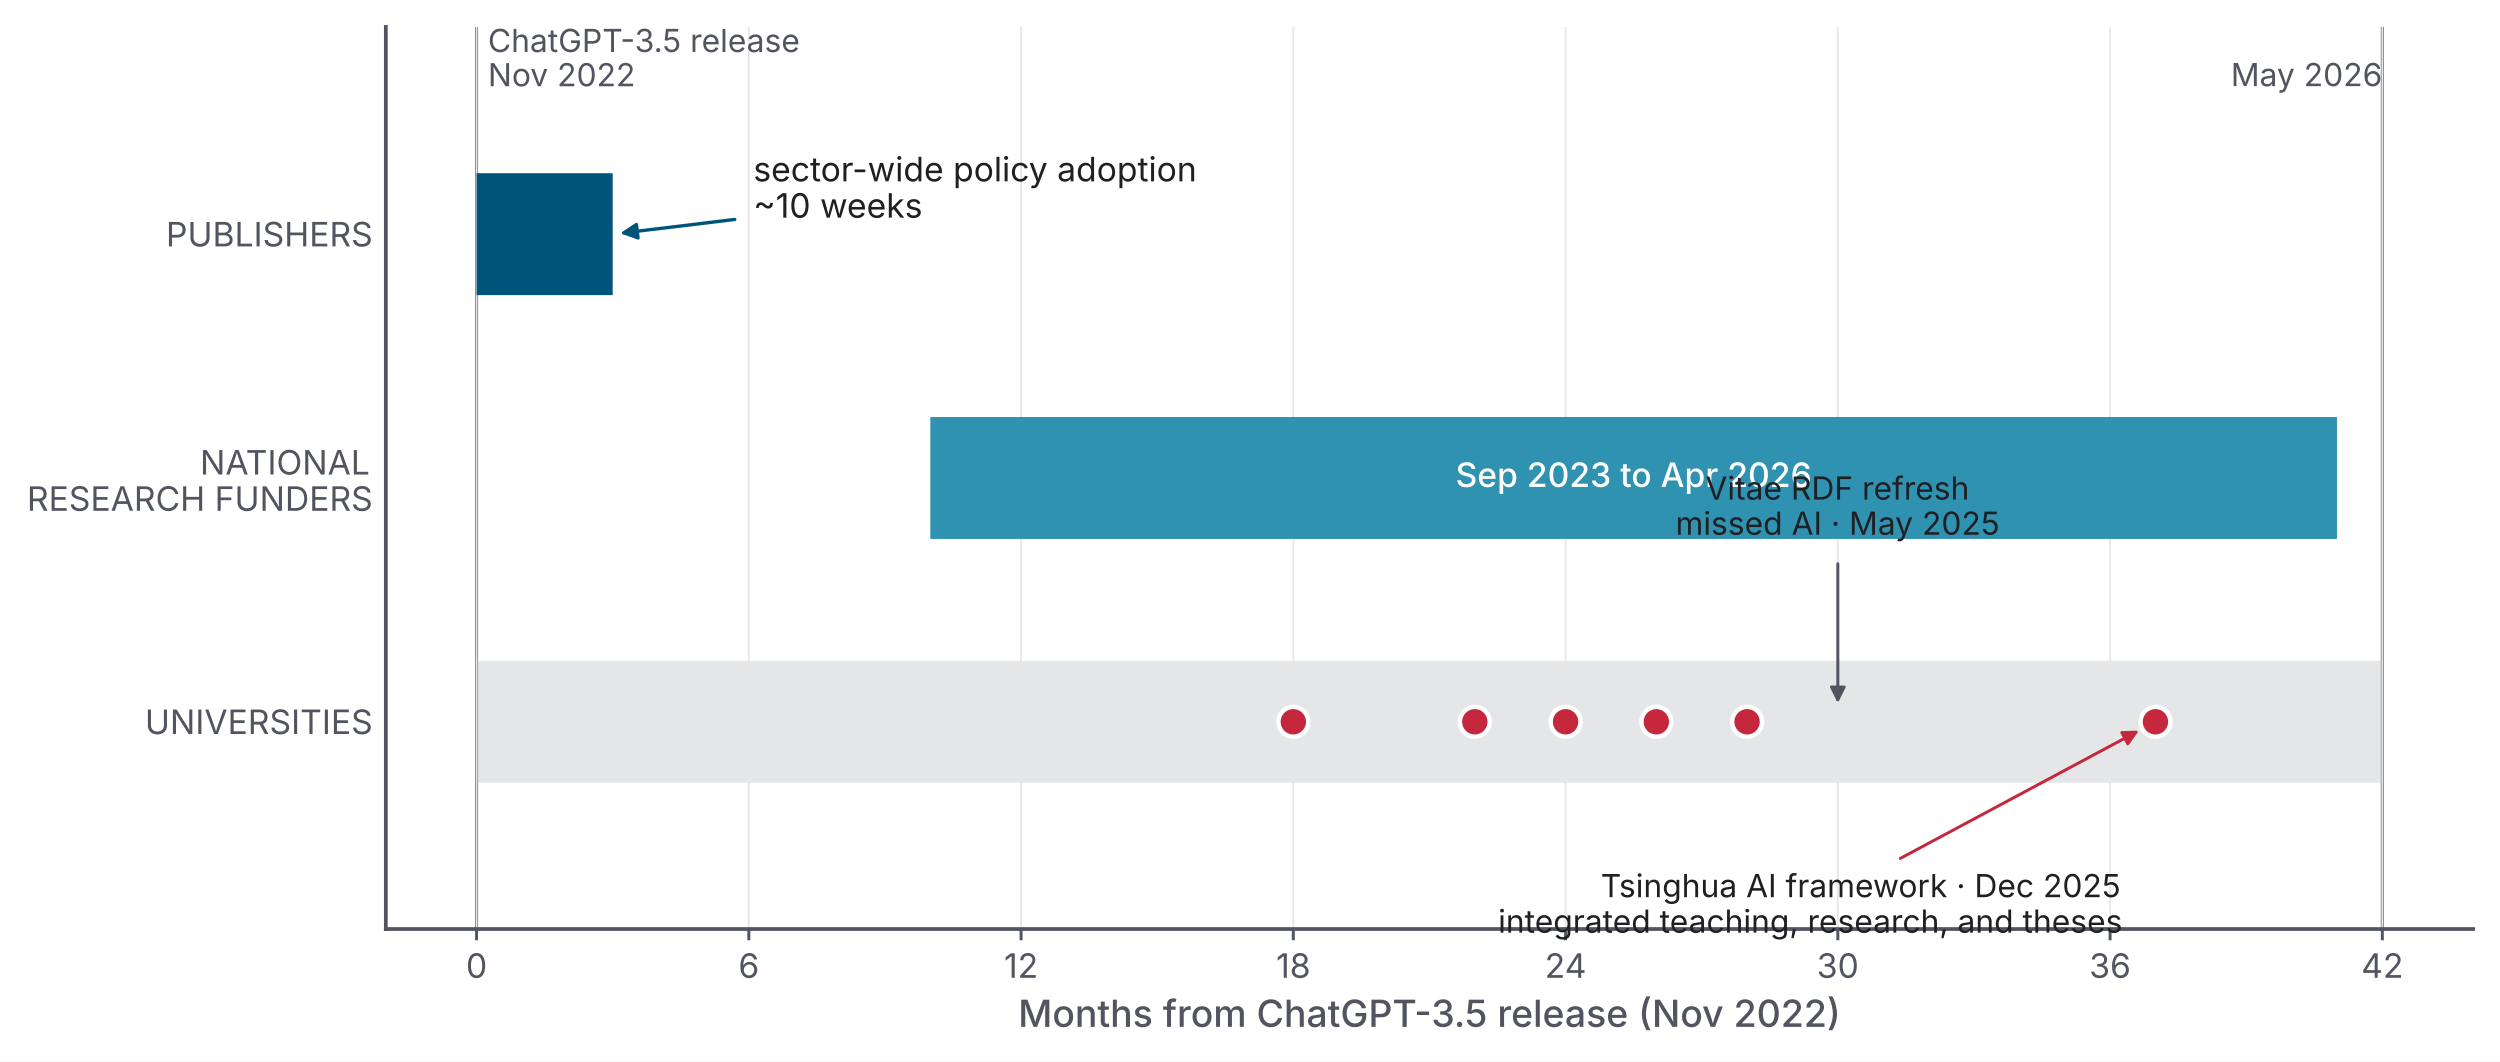
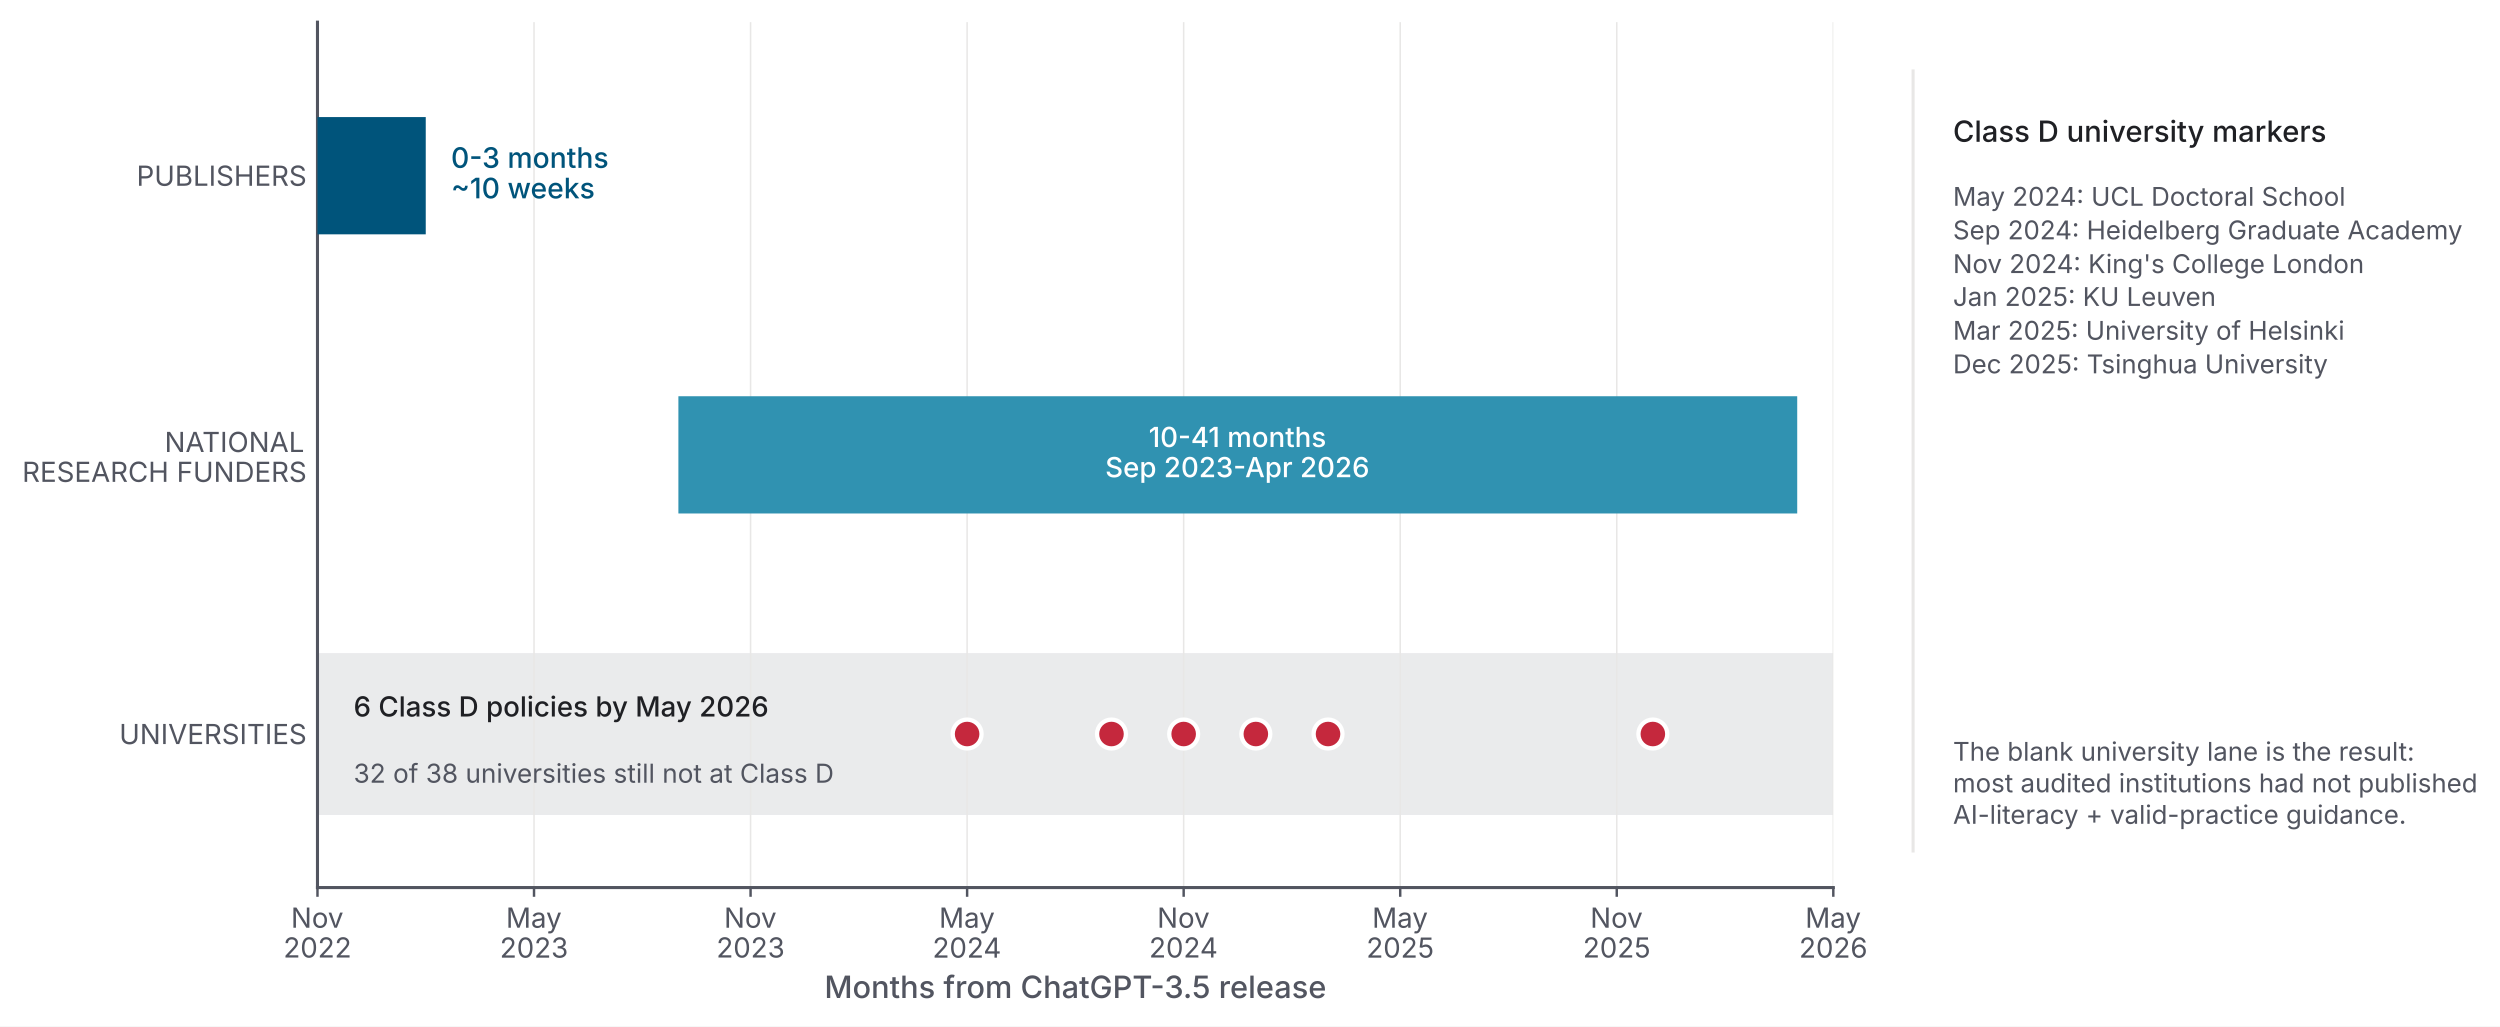
- <svg xmlns="http://www.w3.org/2000/svg" xmlns:xlink="http://www.w3.org/1999/xlink" width="668.345pt" height="283.764pt" viewBox="0 0 668.345 283.764" version="1.1">
+ <svg xmlns="http://www.w3.org/2000/svg" xmlns:xlink="http://www.w3.org/1999/xlink" width="812.229pt" height="333.488pt" viewBox="0 0 812.229 333.488" version="1.1">
  <defs>
    <style type="text/css">*{stroke-linejoin: round; stroke-linecap: butt}</style>
  </defs>
  <g id="figure_1">
    <g id="patch_1">
-       <path d="M 0 283.764  L 668.345 283.764  L 668.345 0  L 0 0  z " style="fill: #ffffff" />
+       <path d="M 0 333.488  L 812.229 333.488  L 812.229 0  L 0 0  z " style="fill: #ffffff" />
    </g>
    <g id="axes_1">
      <g id="patch_2">
-         <path d="M 103.145 248.364  L 661.145 248.364  L 661.145 7.2  L 103.145 7.2  z " style="fill: #ffffff" />
-       </g>
-       <g id="line2d_1">
-         <path d="M 127.406 248.364  L 127.406 7.2  " clip-path="url(#p6d079032eb)" style="fill: none; stroke: #525560; stroke-width: 0.8; stroke-linecap: square" />
-       </g>
-       <g id="line2d_2">
-         <path d="M 636.885 248.364  L 636.885 7.2  " clip-path="url(#p6d079032eb)" style="fill: none; stroke: #525560; stroke-width: 0.8; stroke-linecap: square" />
+         <path d="M 103.145 288.36  L 595.625 288.36  L 595.625 7.2  L 103.145 7.2  z " style="fill: #ffffff" />
      </g>
      <g id="patch_3">
-         <path d="M 127.406 209.256  L 636.885 209.256  L 636.885 176.667  L 127.406 176.667  z " clip-path="url(#p6d079032eb)" style="fill: #a8aab1; opacity: 0.3" />
+         <path d="M 103.145 264.779  L 595.625 264.779  L 595.625 212.175  L 103.145 212.175  z " clip-path="url(#p0b6b07b1da)" style="fill: #a8aab1; opacity: 0.24" />
      </g>
      <g id="matplotlib.axis_1">
        <g id="xtick_1">
+           <g id="line2d_1">
+             <path d="M 103.145 288.36  L 103.145 7.2  " clip-path="url(#p0b6b07b1da)" style="fill: none; stroke: #e8e7e6; stroke-width: 0.5; stroke-linecap: square" />
+           </g>
+           <g id="line2d_2">
+             <defs>
+               <path id="m2875b64fb2" d="M 0 0  L 0 3  " style="stroke: #525560; stroke-width: 0.8" />
+             </defs>
+             <g>
+               <use xlink:href="#m2875b64fb2" x="103.145" y="288.36" style="fill: #525560; stroke: #525560; stroke-width: 0.8" />
+             </g>
+           </g>
+           <g id="text_1">
+             <text style="font-size: 9px; font-family: 'Inter', 'Helvetica Neue', 'Helvetica', 'Arial', 'DejaVu Sans'; fill: #525560" transform="translate(94.52727 301.4075)">Nov</text>
+             <text style="font-size: 9px; font-family: 'Inter', 'Helvetica Neue', 'Helvetica', 'Arial', 'DejaVu Sans'; fill: #525560" transform="translate(92.07336 311.1011)">2022</text>
+           </g>
+         </g>
+         <g id="xtick_2">
          <g id="line2d_3">
-             <path d="M 127.406 248.364  L 127.406 7.2  " clip-path="url(#p6d079032eb)" style="fill: none; stroke: #e8e7e6; stroke-width: 0.5; stroke-linecap: square" />
+             <path d="M 173.5 288.36  L 173.5 7.2  " clip-path="url(#p0b6b07b1da)" style="fill: none; stroke: #e8e7e6; stroke-width: 0.5; stroke-linecap: square" />
          </g>
          <g id="line2d_4">
-             <defs>
-               <path id="m518f8dfc91" d="M 0 0  L 0 3  " style="stroke: #525560; stroke-width: 0.8" />
-             </defs>
-             <g>
-               <use xlink:href="#m518f8dfc91" x="127.406" y="248.364" style="fill: #525560; stroke: #525560; stroke-width: 0.8" />
-             </g>
-           </g>
-           <g id="text_1">
-             <text style="font-size: 9px; font-family: 'Inter', 'Helvetica Neue', 'Helvetica', 'Arial', 'DejaVu Sans'; text-anchor: middle; fill: #525560" x="127.406" y="261.411" transform="rotate(-0 127.4063 261.4115)">0</text>
-           </g>
-         </g>
-         <g id="xtick_2">
+             <g>
+               <use xlink:href="#m2875b64fb2" x="173.5" y="288.36" style="fill: #525560; stroke: #525560; stroke-width: 0.8" />
+             </g>
+           </g>
+           <g id="text_2">
+             <text style="font-size: 9px; font-family: 'Inter', 'Helvetica Neue', 'Helvetica', 'Arial', 'DejaVu Sans'; fill: #525560" transform="translate(164.3788 301.4075)">May</text>
+             <text style="font-size: 9px; font-family: 'Inter', 'Helvetica Neue', 'Helvetica', 'Arial', 'DejaVu Sans'; fill: #525560" transform="translate(162.3925 311.1362)">2023</text>
+           </g>
+         </g>
+         <g id="xtick_3">
          <g id="line2d_5">
-             <path d="M 200.189 248.364  L 200.189 7.2  " clip-path="url(#p6d079032eb)" style="fill: none; stroke: #e8e7e6; stroke-width: 0.5; stroke-linecap: square" />
+             <path d="M 243.854 288.36  L 243.854 7.2  " clip-path="url(#p0b6b07b1da)" style="fill: none; stroke: #e8e7e6; stroke-width: 0.5; stroke-linecap: square" />
          </g>
          <g id="line2d_6">
            <g>
-               <use xlink:href="#m518f8dfc91" x="200.189" y="248.364" style="fill: #525560; stroke: #525560; stroke-width: 0.8" />
-             </g>
-           </g>
-           <g id="text_2">
-             <text style="font-size: 9px; font-family: 'Inter', 'Helvetica Neue', 'Helvetica', 'Arial', 'DejaVu Sans'; text-anchor: middle; fill: #525560" x="200.189" y="261.411" transform="rotate(-0 200.1889 261.4115)">6</text>
-           </g>
-         </g>
-         <g id="xtick_3">
+               <use xlink:href="#m2875b64fb2" x="243.854" y="288.36" style="fill: #525560; stroke: #525560; stroke-width: 0.8" />
+             </g>
+           </g>
+           <g id="text_3">
+             <text style="font-size: 9px; font-family: 'Inter', 'Helvetica Neue', 'Helvetica', 'Arial', 'DejaVu Sans'; fill: #525560" transform="translate(235.2358 301.4075)">Nov</text>
+             <text style="font-size: 9px; font-family: 'Inter', 'Helvetica Neue', 'Helvetica', 'Arial', 'DejaVu Sans'; fill: #525560" transform="translate(232.7468 311.1011)">2023</text>
+           </g>
+         </g>
+         <g id="xtick_4">
          <g id="line2d_7">
-             <path d="M 272.972 248.364  L 272.972 7.2  " clip-path="url(#p6d079032eb)" style="fill: none; stroke: #e8e7e6; stroke-width: 0.5; stroke-linecap: square" />
+             <path d="M 314.208 288.36  L 314.208 7.2  " clip-path="url(#p0b6b07b1da)" style="fill: none; stroke: #e8e7e6; stroke-width: 0.5; stroke-linecap: square" />
          </g>
          <g id="line2d_8">
            <g>
-               <use xlink:href="#m518f8dfc91" x="272.972" y="248.364" style="fill: #525560; stroke: #525560; stroke-width: 0.8" />
-             </g>
-           </g>
-           <g id="text_3">
-             <text style="font-size: 9px; font-family: 'Inter', 'Helvetica Neue', 'Helvetica', 'Arial', 'DejaVu Sans'; text-anchor: middle; fill: #525560" x="272.972" y="261.411" transform="rotate(-0 272.9716 261.4115)">12</text>
-           </g>
-         </g>
-         <g id="xtick_4">
+               <use xlink:href="#m2875b64fb2" x="314.208" y="288.36" style="fill: #525560; stroke: #525560; stroke-width: 0.8" />
+             </g>
+           </g>
+           <g id="text_4">
+             <text style="font-size: 9px; font-family: 'Inter', 'Helvetica Neue', 'Helvetica', 'Arial', 'DejaVu Sans'; fill: #525560" transform="translate(305.0874 301.4075)">May</text>
+             <text style="font-size: 9px; font-family: 'Inter', 'Helvetica Neue', 'Helvetica', 'Arial', 'DejaVu Sans'; fill: #525560" transform="translate(302.9738 311.1362)">2024</text>
+           </g>
+         </g>
+         <g id="xtick_5">
          <g id="line2d_9">
-             <path d="M 345.754 248.364  L 345.754 7.2  " clip-path="url(#p6d079032eb)" style="fill: none; stroke: #e8e7e6; stroke-width: 0.5; stroke-linecap: square" />
+             <path d="M 384.563 288.36  L 384.563 7.2  " clip-path="url(#p0b6b07b1da)" style="fill: none; stroke: #e8e7e6; stroke-width: 0.5; stroke-linecap: square" />
          </g>
          <g id="line2d_10">
            <g>
-               <use xlink:href="#m518f8dfc91" x="345.754" y="248.364" style="fill: #525560; stroke: #525560; stroke-width: 0.8" />
-             </g>
-           </g>
-           <g id="text_4">
-             <text style="font-size: 9px; font-family: 'Inter', 'Helvetica Neue', 'Helvetica', 'Arial', 'DejaVu Sans'; text-anchor: middle; fill: #525560" x="345.754" y="261.411" transform="rotate(-0 345.7542 261.4115)">18</text>
-           </g>
-         </g>
-         <g id="xtick_5">
+               <use xlink:href="#m2875b64fb2" x="384.563" y="288.36" style="fill: #525560; stroke: #525560; stroke-width: 0.8" />
+             </g>
+           </g>
+           <g id="text_5">
+             <text style="font-size: 9px; font-family: 'Inter', 'Helvetica Neue', 'Helvetica', 'Arial', 'DejaVu Sans'; fill: #525560" transform="translate(375.9444 301.4075)">Nov</text>
+             <text style="font-size: 9px; font-family: 'Inter', 'Helvetica Neue', 'Helvetica', 'Arial', 'DejaVu Sans'; fill: #525560" transform="translate(373.3281 311.1011)">2024</text>
+           </g>
+         </g>
+         <g id="xtick_6">
          <g id="line2d_11">
-             <path d="M 418.537 248.364  L 418.537 7.2  " clip-path="url(#p6d079032eb)" style="fill: none; stroke: #e8e7e6; stroke-width: 0.5; stroke-linecap: square" />
+             <path d="M 454.917 288.36  L 454.917 7.2  " clip-path="url(#p0b6b07b1da)" style="fill: none; stroke: #e8e7e6; stroke-width: 0.5; stroke-linecap: square" />
          </g>
          <g id="line2d_12">
            <g>
-               <use xlink:href="#m518f8dfc91" x="418.537" y="248.364" style="fill: #525560; stroke: #525560; stroke-width: 0.8" />
-             </g>
-           </g>
-           <g id="text_5">
-             <text style="font-size: 9px; font-family: 'Inter', 'Helvetica Neue', 'Helvetica', 'Arial', 'DejaVu Sans'; text-anchor: middle; fill: #525560" x="418.537" y="261.411" transform="rotate(-0 418.5368 261.4115)">24</text>
-           </g>
-         </g>
-         <g id="xtick_6">
+               <use xlink:href="#m2875b64fb2" x="454.917" y="288.36" style="fill: #525560; stroke: #525560; stroke-width: 0.8" />
+             </g>
+           </g>
+           <g id="text_6">
+             <text style="font-size: 9px; font-family: 'Inter', 'Helvetica Neue', 'Helvetica', 'Arial', 'DejaVu Sans'; fill: #525560" transform="translate(445.796 301.4075)">May</text>
+             <text style="font-size: 9px; font-family: 'Inter', 'Helvetica Neue', 'Helvetica', 'Arial', 'DejaVu Sans'; fill: #525560" transform="translate(443.9193 311.1362)">2025</text>
+           </g>
+         </g>
+         <g id="xtick_7">
          <g id="line2d_13">
-             <path d="M 491.319 248.364  L 491.319 7.2  " clip-path="url(#p6d079032eb)" style="fill: none; stroke: #e8e7e6; stroke-width: 0.5; stroke-linecap: square" />
+             <path d="M 525.271 288.36  L 525.271 7.2  " clip-path="url(#p0b6b07b1da)" style="fill: none; stroke: #e8e7e6; stroke-width: 0.5; stroke-linecap: square" />
          </g>
          <g id="line2d_14">
            <g>
-               <use xlink:href="#m518f8dfc91" x="491.319" y="248.364" style="fill: #525560; stroke: #525560; stroke-width: 0.8" />
-             </g>
-           </g>
-           <g id="text_6">
-             <text style="font-size: 9px; font-family: 'Inter', 'Helvetica Neue', 'Helvetica', 'Arial', 'DejaVu Sans'; text-anchor: middle; fill: #525560" x="491.319" y="261.411" transform="rotate(-0 491.3194 261.4115)">30</text>
-           </g>
-         </g>
-         <g id="xtick_7">
+               <use xlink:href="#m2875b64fb2" x="525.271" y="288.36" style="fill: #525560; stroke: #525560; stroke-width: 0.8" />
+             </g>
+           </g>
+           <g id="text_7">
+             <text style="font-size: 9px; font-family: 'Inter', 'Helvetica Neue', 'Helvetica', 'Arial', 'DejaVu Sans'; fill: #525560" transform="translate(516.653 301.4075)">Nov</text>
+             <text style="font-size: 9px; font-family: 'Inter', 'Helvetica Neue', 'Helvetica', 'Arial', 'DejaVu Sans'; fill: #525560" transform="translate(514.2736 311.1011)">2025</text>
+           </g>
+         </g>
+         <g id="xtick_8">
          <g id="line2d_15">
-             <path d="M 564.102 248.364  L 564.102 7.2  " clip-path="url(#p6d079032eb)" style="fill: none; stroke: #e8e7e6; stroke-width: 0.5; stroke-linecap: square" />
+             <path d="M 595.625 288.36  L 595.625 7.2  " clip-path="url(#p0b6b07b1da)" style="fill: none; stroke: #e8e7e6; stroke-width: 0.5; stroke-linecap: square" />
          </g>
          <g id="line2d_16">
            <g>
-               <use xlink:href="#m518f8dfc91" x="564.102" y="248.364" style="fill: #525560; stroke: #525560; stroke-width: 0.8" />
-             </g>
-           </g>
-           <g id="text_7">
-             <text style="font-size: 9px; font-family: 'Inter', 'Helvetica Neue', 'Helvetica', 'Arial', 'DejaVu Sans'; text-anchor: middle; fill: #525560" x="564.102" y="261.411" transform="rotate(-0 564.102 261.4115)">36</text>
-           </g>
-         </g>
-         <g id="xtick_8">
-           <g id="line2d_17">
-             <path d="M 636.885 248.364  L 636.885 7.2  " clip-path="url(#p6d079032eb)" style="fill: none; stroke: #e8e7e6; stroke-width: 0.5; stroke-linecap: square" />
-           </g>
-           <g id="line2d_18">
-             <g>
-               <use xlink:href="#m518f8dfc91" x="636.885" y="248.364" style="fill: #525560; stroke: #525560; stroke-width: 0.8" />
+               <use xlink:href="#m2875b64fb2" x="595.625" y="288.36" style="fill: #525560; stroke: #525560; stroke-width: 0.8" />
            </g>
          </g>
          <g id="text_8">
-             <text style="font-size: 9px; font-family: 'Inter', 'Helvetica Neue', 'Helvetica', 'Arial', 'DejaVu Sans'; text-anchor: middle; fill: #525560" x="636.885" y="261.411" transform="rotate(-0 636.8846 261.4115)">42</text>
+             <text style="font-size: 9px; font-family: 'Inter', 'Helvetica Neue', 'Helvetica', 'Arial', 'DejaVu Sans'; fill: #525560" transform="translate(586.5045 301.4075)">May</text>
+             <text style="font-size: 9px; font-family: 'Inter', 'Helvetica Neue', 'Helvetica', 'Arial', 'DejaVu Sans'; fill: #525560" transform="translate(584.507 311.1362)">2026</text>
          </g>
        </g>
        <g id="text_9">
-           <text style="font-weight: 500; font-size: 10px; font-family: 'Inter', 'Helvetica Neue', 'Helvetica', 'Arial', 'DejaVu Sans'; text-anchor: middle; fill: #525560" x="382.145" y="274.523" transform="rotate(-0 382.1455 274.5231)">Months from ChatGPT-3.5 release (Nov 2022)</text>
+           <text style="font-weight: 500; font-size: 10px; font-family: 'Inter', 'Helvetica Neue', 'Helvetica', 'Arial', 'DejaVu Sans'; text-anchor: middle; fill: #525560" x="349.385" y="324.248" transform="rotate(-0 349.3855 324.2478)">Months from ChatGPT-3.5 release</text>
        </g>
      </g>
      <g id="matplotlib.axis_2">
        <g id="ytick_1">
+           <g id="line2d_17" />
+           <g id="text_10">
+             <text style="font-size: 9px; font-family: 'Inter', 'Helvetica Neue', 'Helvetica', 'Arial', 'DejaVu Sans'; text-anchor: end; fill: #525560" x="99.645" y="241.751" transform="rotate(-0 99.64547 241.7505)">UNIVERSITIES</text>
+           </g>
+         </g>
+         <g id="ytick_2">
+           <g id="line2d_18" />
+           <g id="text_11">
+             <text style="font-size: 9px; font-family: 'Inter', 'Helvetica Neue', 'Helvetica', 'Arial', 'DejaVu Sans'; fill: #525560" transform="translate(53.46563 146.8617)">NATIONAL</text>
+             <text style="font-size: 9px; font-family: 'Inter', 'Helvetica Neue', 'Helvetica', 'Arial', 'DejaVu Sans'; fill: #525560" transform="translate(7.2 156.5553)">RESEARCH FUNDERS</text>
+           </g>
+         </g>
+         <g id="ytick_3">
          <g id="line2d_19" />
-           <g id="text_10">
-             <text style="font-size: 9px; font-family: 'Inter', 'Helvetica Neue', 'Helvetica', 'Arial', 'DejaVu Sans'; text-anchor: end; fill: #525560" x="99.645" y="196.235" transform="rotate(-0 99.64547 196.2352)">UNIVERSITIES</text>
-           </g>
-         </g>
-         <g id="ytick_2">
-           <g id="line2d_20" />
-           <g id="text_11">
-             <text style="font-size: 9px; font-family: 'Inter', 'Helvetica Neue', 'Helvetica', 'Arial', 'DejaVu Sans'; fill: #525560" transform="translate(53.46563 126.8637)">NATIONAL</text>
-             <text style="font-size: 9px; font-family: 'Inter', 'Helvetica Neue', 'Helvetica', 'Arial', 'DejaVu Sans'; fill: #525560" transform="translate(7.2 136.5573)">RESEARCH FUNDERS</text>
-           </g>
-         </g>
-         <g id="ytick_3">
-           <g id="line2d_21" />
          <g id="text_12">
-             <text style="font-size: 9px; font-family: 'Inter', 'Helvetica Neue', 'Helvetica', 'Arial', 'DejaVu Sans'; text-anchor: end; fill: #525560" x="99.645" y="65.876" transform="rotate(-0 99.64547 65.87629)">PUBLISHERS</text>
+             <text style="font-size: 9px; font-family: 'Inter', 'Helvetica Neue', 'Helvetica', 'Arial', 'DejaVu Sans'; text-anchor: end; fill: #525560" x="99.645" y="60.357" transform="rotate(-0 99.64547 60.35698)">PUBLISHERS</text>
          </g>
        </g>
      </g>
      <g id="patch_4">
-         <path d="M 248.711 144.077  L 624.754 144.077  L 624.754 111.487  L 248.711 111.487  z " clip-path="url(#p6d079032eb)" style="fill: #3092b1" />
+         <path d="M 220.403 166.826  L 583.9 166.826  L 583.9 128.734  L 220.403 128.734  z " clip-path="url(#p0b6b07b1da)" style="fill: #3092b1" />
      </g>
      <g id="patch_5">
-         <path d="M 103.145 248.364  L 103.145 7.2  " style="fill: none; stroke: #525560; stroke-linejoin: miter; stroke-linecap: square" />
+         <path d="M 103.145 288.36  L 103.145 7.2  " style="fill: none; stroke: #525560; stroke-linejoin: miter; stroke-linecap: square" />
      </g>
      <g id="patch_6">
-         <path d="M 103.145 248.364  L 661.145 248.364  " style="fill: none; stroke: #525560; stroke-linejoin: miter; stroke-linecap: square" />
+         <path d="M 103.145 288.36  L 595.625 288.36  " style="fill: none; stroke: #525560; stroke-linejoin: miter; stroke-linecap: square" />
      </g>
      <g id="patch_7">
-         <path d="M 127.406 78.897  L 163.798 78.897  L 163.798 46.308  L 127.406 46.308  z " clip-path="url(#p6d079032eb)" style="fill: #00547b" />
+         <path d="M 103.145 76.13  L 138.323 76.13  L 138.323 38.037  L 103.145 38.037  z " clip-path="url(#p0b6b07b1da)" style="fill: #00547b" />
      </g>
      <g id="text_13">
-         <text style="font-size: 8.5px; font-family: 'Inter', 'Helvetica Neue', 'Helvetica', 'Arial', 'DejaVu Sans'; fill: #525560" transform="translate(130.4389 13.90889)">ChatGPT-3.5 release</text>
-         <text style="font-size: 8.5px; font-family: 'Inter', 'Helvetica Neue', 'Helvetica', 'Arial', 'DejaVu Sans'; fill: #525560" transform="translate(130.4389 23.06392)">Nov 2022</text>
+         <text style="font-weight: 500; font-size: 9.2px; font-family: 'Inter', 'Helvetica Neue', 'Helvetica', 'Arial', 'DejaVu Sans'; fill: #00547b" transform="translate(146.5306 54.53655)">0-3 months</text>
+         <text style="font-weight: 500; font-size: 9.2px; font-family: 'Inter', 'Helvetica Neue', 'Helvetica', 'Arial', 'DejaVu Sans'; fill: #00547b" transform="translate(146.5306 64.44553)">~10 weeks</text>
      </g>
      <g id="text_14">
-         <text style="font-size: 8.5px; font-family: 'Inter', 'Helvetica Neue', 'Helvetica', 'Arial', 'DejaVu Sans'; text-anchor: end; fill: #525560" x="636.885" y="23.031" transform="rotate(-0 636.8846 23.03072)">May 2026</text>
-       </g>
-       <g id="patch_8">
-         <path d="M 196.424 58.664  Q 181.105 60.513 166.784 62.242  " style="fill: none; stroke: #00547b; stroke-width: 0.9; stroke-linecap: round" />
-         <path d="M 170.574 63.598  L 166.784 62.242  L 170.142 60.024  z " style="fill: #00547b; stroke: #00547b; stroke-width: 0.9; stroke-linecap: round" />
+         <text style="font-weight: 500; font-size: 9px; font-family: 'Inter', 'Helvetica Neue', 'Helvetica', 'Arial', 'DejaVu Sans'; fill: #ffffff" transform="translate(373.1944 145.2355)">10-41 months</text>
+         <text style="font-weight: 500; font-size: 9px; font-family: 'Inter', 'Helvetica Neue', 'Helvetica', 'Arial', 'DejaVu Sans'; fill: #ffffff" transform="translate(359.07 155.0354)">Sep 2023-Apr 2026</text>
+       </g>
+       <g id="PathCollection_1">
+         <defs>
+           <path id="m97c8d12f0b" d="M 0 4.69  C 1.244 4.69 2.437 4.196 3.317 3.317  C 4.196 2.437 4.69 1.244 4.69 0  C 4.69 -1.244 4.196 -2.437 3.317 -3.317  C 2.437 -4.196 1.244 -4.69 0 -4.69  C -1.244 -4.69 -2.437 -4.196 -3.317 -3.317  C -4.196 -2.437 -4.69 -1.244 -4.69 0  C -4.69 1.244 -4.196 2.437 -3.317 3.317  C -2.437 4.196 -1.244 4.69 0 4.69  z " style="stroke: #ffffff; stroke-width: 1.4" />
+         </defs>
+         <g clip-path="url(#p0b6b07b1da)">
+           <use xlink:href="#m97c8d12f0b" x="314.208" y="238.477" style="fill: #c5283d; stroke: #ffffff; stroke-width: 1.4" />
+           <use xlink:href="#m97c8d12f0b" x="361.111" y="238.477" style="fill: #c5283d; stroke: #ffffff; stroke-width: 1.4" />
+           <use xlink:href="#m97c8d12f0b" x="384.563" y="238.477" style="fill: #c5283d; stroke: #ffffff; stroke-width: 1.4" />
+           <use xlink:href="#m97c8d12f0b" x="408.014" y="238.477" style="fill: #c5283d; stroke: #ffffff; stroke-width: 1.4" />
+           <use xlink:href="#m97c8d12f0b" x="431.465" y="238.477" style="fill: #c5283d; stroke: #ffffff; stroke-width: 1.4" />
+           <use xlink:href="#m97c8d12f0b" x="536.997" y="238.477" style="fill: #c5283d; stroke: #ffffff; stroke-width: 1.4" />
+         </g>
      </g>
      <g id="text_15">
-         <text style="font-size: 9px; font-family: 'Inter', 'Helvetica Neue', 'Helvetica', 'Arial', 'DejaVu Sans'; fill: #1f2024" transform="translate(201.402 48.46892)">sector-wide policy adoption</text>
-         <text style="font-size: 9px; font-family: 'Inter', 'Helvetica Neue', 'Helvetica', 'Arial', 'DejaVu Sans'; fill: #1f2024" transform="translate(201.402 58.19764)">~10 weeks</text>
+         <text style="font-weight: 500; font-size: 9px; font-family: 'Inter', 'Helvetica Neue', 'Helvetica', 'Arial', 'DejaVu Sans'; text-anchor: start; fill: #1f2024" x="114.871" y="232.784" transform="rotate(-0 114.8712 232.7841)">6 Class D policies by May 2026</text>
      </g>
      <g id="text_16">
-         <text style="font-weight: 500; font-size: 9px; font-family: 'Inter', 'Helvetica Neue', 'Helvetica', 'Arial', 'DejaVu Sans'; text-anchor: middle; fill: #ffffff" x="436.732" y="130.182" transform="rotate(-0 436.7324 130.1818)">Sep 2023 to Apr 2026</text>
-       </g>
-       <g id="patch_9">
-         <path d="M 491.319 150.726  Q 491.319 169.344 491.319 187.069  " style="fill: none; stroke: #525560; stroke-width: 0.8; stroke-linecap: round" />
-         <path d="M 493.019 183.669  L 491.319 187.069  L 489.619 183.669  z " style="fill: #525560; stroke: #525560; stroke-width: 0.8; stroke-linecap: round" />
-       </g>
-       <g id="text_17">
-         <text style="font-size: 8.5px; font-family: 'Inter', 'Helvetica Neue', 'Helvetica', 'Arial', 'DejaVu Sans'; fill: #1f2024" transform="translate(455.9169 133.562)">Vitae RDF refresh</text>
-         <text style="font-size: 8.5px; font-family: 'Inter', 'Helvetica Neue', 'Helvetica', 'Arial', 'DejaVu Sans'; fill: #1f2024" transform="translate(447.9202 142.9609)">missed AI · May 2025</text>
-       </g>
-       <g id="patch_10">
-         <path d="M 508.016 229.486  Q 539.92 212.404 571.035 195.744  " style="fill: none; stroke: #c5283d; stroke-width: 0.8; stroke-linecap: round" />
-         <path d="M 567.235 195.851  L 571.035 195.744  L 568.84 198.848  z " style="fill: #c5283d; stroke: #c5283d; stroke-width: 0.8; stroke-linecap: round" />
-       </g>
-       <g id="text_18">
-         <text style="font-size: 8.5px; font-family: 'Inter', 'Helvetica Neue', 'Helvetica', 'Arial', 'DejaVu Sans'; fill: #1f2024" transform="translate(427.9427 239.8473)">Tsinghua AI framework · Dec 2025</text>
-         <text style="font-size: 8.5px; font-family: 'Inter', 'Helvetica Neue', 'Helvetica', 'Arial', 'DejaVu Sans'; fill: #1f2024" transform="translate(400.5129 249.3458)">integrated teaching, research, and theses</text>
-       </g>
-       <g id="line2d_22">
-         <defs>
-           <path id="m1d5aefcc77" d="M 0 4  C 1.061 4 2.078 3.579 2.828 2.828  C 3.579 2.078 4 1.061 4 0  C 4 -1.061 3.579 -2.078 2.828 -2.828  C 2.078 -3.579 1.061 -4 0 -4  C -1.061 -4 -2.078 -3.579 -2.828 -2.828  C -3.579 -2.078 -4 -1.061 -4 0  C -4 1.061 -3.579 2.078 -2.828 2.828  C -2.078 3.579 -1.061 4 0 4  z " style="stroke: #ffffff; stroke-width: 1.2" />
-         </defs>
-         <g clip-path="url(#p6d079032eb)">
-           <use xlink:href="#m1d5aefcc77" x="345.754" y="192.961" style="fill: #c5283d; stroke: #ffffff; stroke-width: 1.2" />
-         </g>
-       </g>
-       <g id="line2d_23">
-         <g clip-path="url(#p6d079032eb)">
-           <use xlink:href="#m1d5aefcc77" x="394.276" y="192.961" style="fill: #c5283d; stroke: #ffffff; stroke-width: 1.2" />
-         </g>
-       </g>
-       <g id="line2d_24">
-         <g clip-path="url(#p6d079032eb)">
-           <use xlink:href="#m1d5aefcc77" x="418.537" y="192.961" style="fill: #c5283d; stroke: #ffffff; stroke-width: 1.2" />
-         </g>
-       </g>
-       <g id="line2d_25">
-         <g clip-path="url(#p6d079032eb)">
-           <use xlink:href="#m1d5aefcc77" x="442.798" y="192.961" style="fill: #c5283d; stroke: #ffffff; stroke-width: 1.2" />
-         </g>
-       </g>
-       <g id="line2d_26">
-         <g clip-path="url(#p6d079032eb)">
-           <use xlink:href="#m1d5aefcc77" x="467.059" y="192.961" style="fill: #c5283d; stroke: #ffffff; stroke-width: 1.2" />
-         </g>
-       </g>
-       <g id="line2d_27">
-         <g clip-path="url(#p6d079032eb)">
-           <use xlink:href="#m1d5aefcc77" x="576.232" y="192.961" style="fill: #c5283d; stroke: #ffffff; stroke-width: 1.2" />
-         </g>
-       </g>
+         <text style="font-size: 8.5px; font-family: 'Inter', 'Helvetica Neue', 'Helvetica', 'Arial', 'DejaVu Sans'; text-anchor: start; fill: #525560" x="114.871" y="254.306" transform="rotate(-0 114.8712 254.3059)">32 of 38 universities still not at Class D</text>
+       </g>
+     </g>
+     <g id="line2d_20">
+       <path d="M 621.545 276.48  L 621.545 23.04  " style="fill: none; stroke: #e8e7e6; stroke-linecap: square" />
+     </g>
+     <g id="text_17">
+       <text style="font-weight: 500; font-size: 9.5px; font-family: 'Inter', 'Helvetica Neue', 'Helvetica', 'Arial', 'DejaVu Sans'; text-anchor: start; fill: #1f2024" x="634.505" y="46.07" transform="rotate(-0 634.5055 46.07031)">Class D university markers</text>
+     </g>
+     <g id="text_18">
+       <text style="font-size: 8.4px; font-family: 'Inter', 'Helvetica Neue', 'Helvetica', 'Arial', 'DejaVu Sans'; fill: #525560" transform="translate(634.5055 66.85369)">May 2024: UCL Doctoral School</text>
+       <text style="font-size: 8.4px; font-family: 'Inter', 'Helvetica Neue', 'Helvetica', 'Arial', 'DejaVu Sans'; fill: #525560" transform="translate(634.5055 77.75275)">Sep 2024: Heidelberg Graduate Academy</text>
+       <text style="font-size: 8.4px; font-family: 'Inter', 'Helvetica Neue', 'Helvetica', 'Arial', 'DejaVu Sans'; fill: #525560" transform="translate(634.5055 88.71744)">Nov 2024: King's College London</text>
+       <text style="font-size: 8.4px; font-family: 'Inter', 'Helvetica Neue', 'Helvetica', 'Arial', 'DejaVu Sans'; fill: #525560" transform="translate(634.5055 99.39096)">Jan 2025: KU Leuven</text>
+       <text style="font-size: 8.4px; font-family: 'Inter', 'Helvetica Neue', 'Helvetica', 'Arial', 'DejaVu Sans'; fill: #525560" transform="translate(634.5055 110.3828)">Mar 2025: University of Helsinki</text>
+       <text style="font-size: 8.4px; font-family: 'Inter', 'Helvetica Neue', 'Helvetica', 'Arial', 'DejaVu Sans'; fill: #525560" transform="translate(634.5055 121.2819)">Dec 2025: Tsinghua University</text>
+     </g>
+     <g id="text_19">
+       <text style="font-size: 8.4px; font-family: 'Inter', 'Helvetica Neue', 'Helvetica', 'Arial', 'DejaVu Sans'; fill: #525560" transform="translate(634.5055 247.1518)">The blank university lane is the result:</text>
+       <text style="font-size: 8.4px; font-family: 'Inter', 'Helvetica Neue', 'Helvetica', 'Arial', 'DejaVu Sans'; fill: #525560" transform="translate(634.5055 257.4197)">most audited institutions had not published</text>
+       <text style="font-size: 8.4px; font-family: 'Inter', 'Helvetica Neue', 'Helvetica', 'Arial', 'DejaVu Sans'; fill: #525560" transform="translate(634.5055 267.6548)">AI-literacy + valid-practice guidance.</text>
    </g>
  </g>
  <defs>
-     <clipPath id="p6d079032eb">
-       <rect x="103.145" y="7.2" width="558" height="241.164" />
+     <clipPath id="p0b6b07b1da">
+       <rect x="103.145" y="7.2" width="492.48" height="281.16" />
    </clipPath>
  </defs>
</svg>
